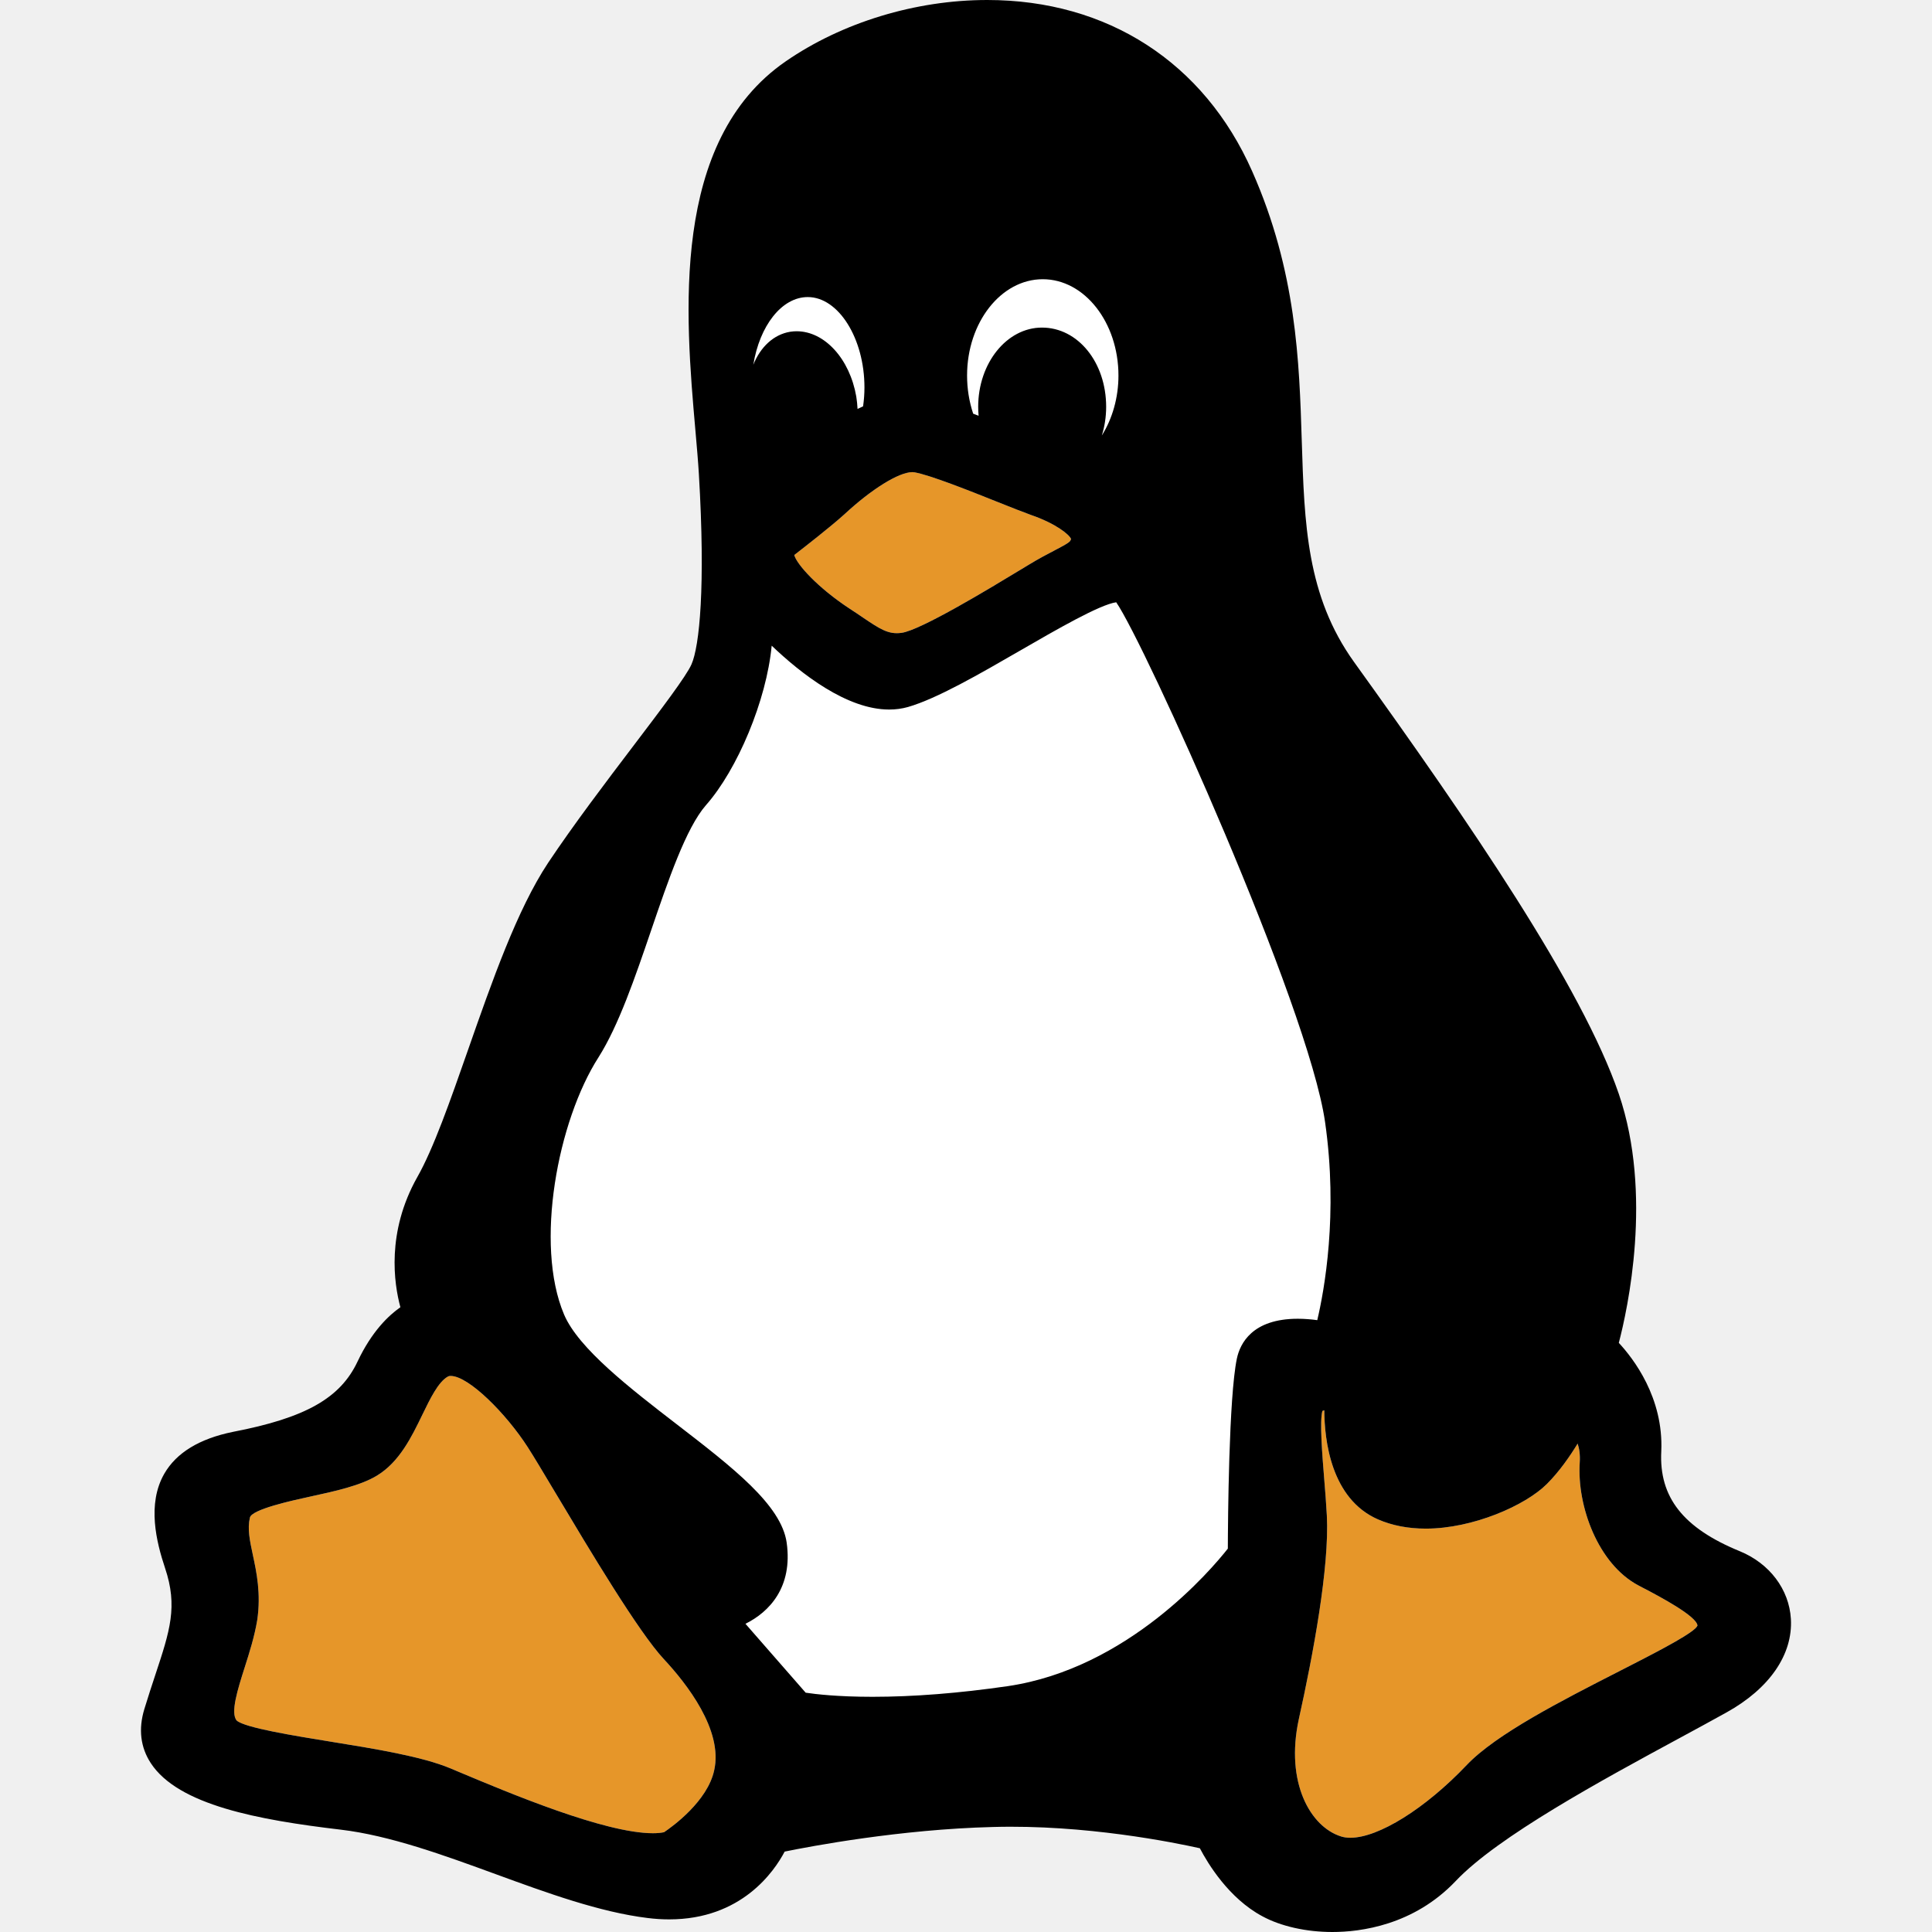
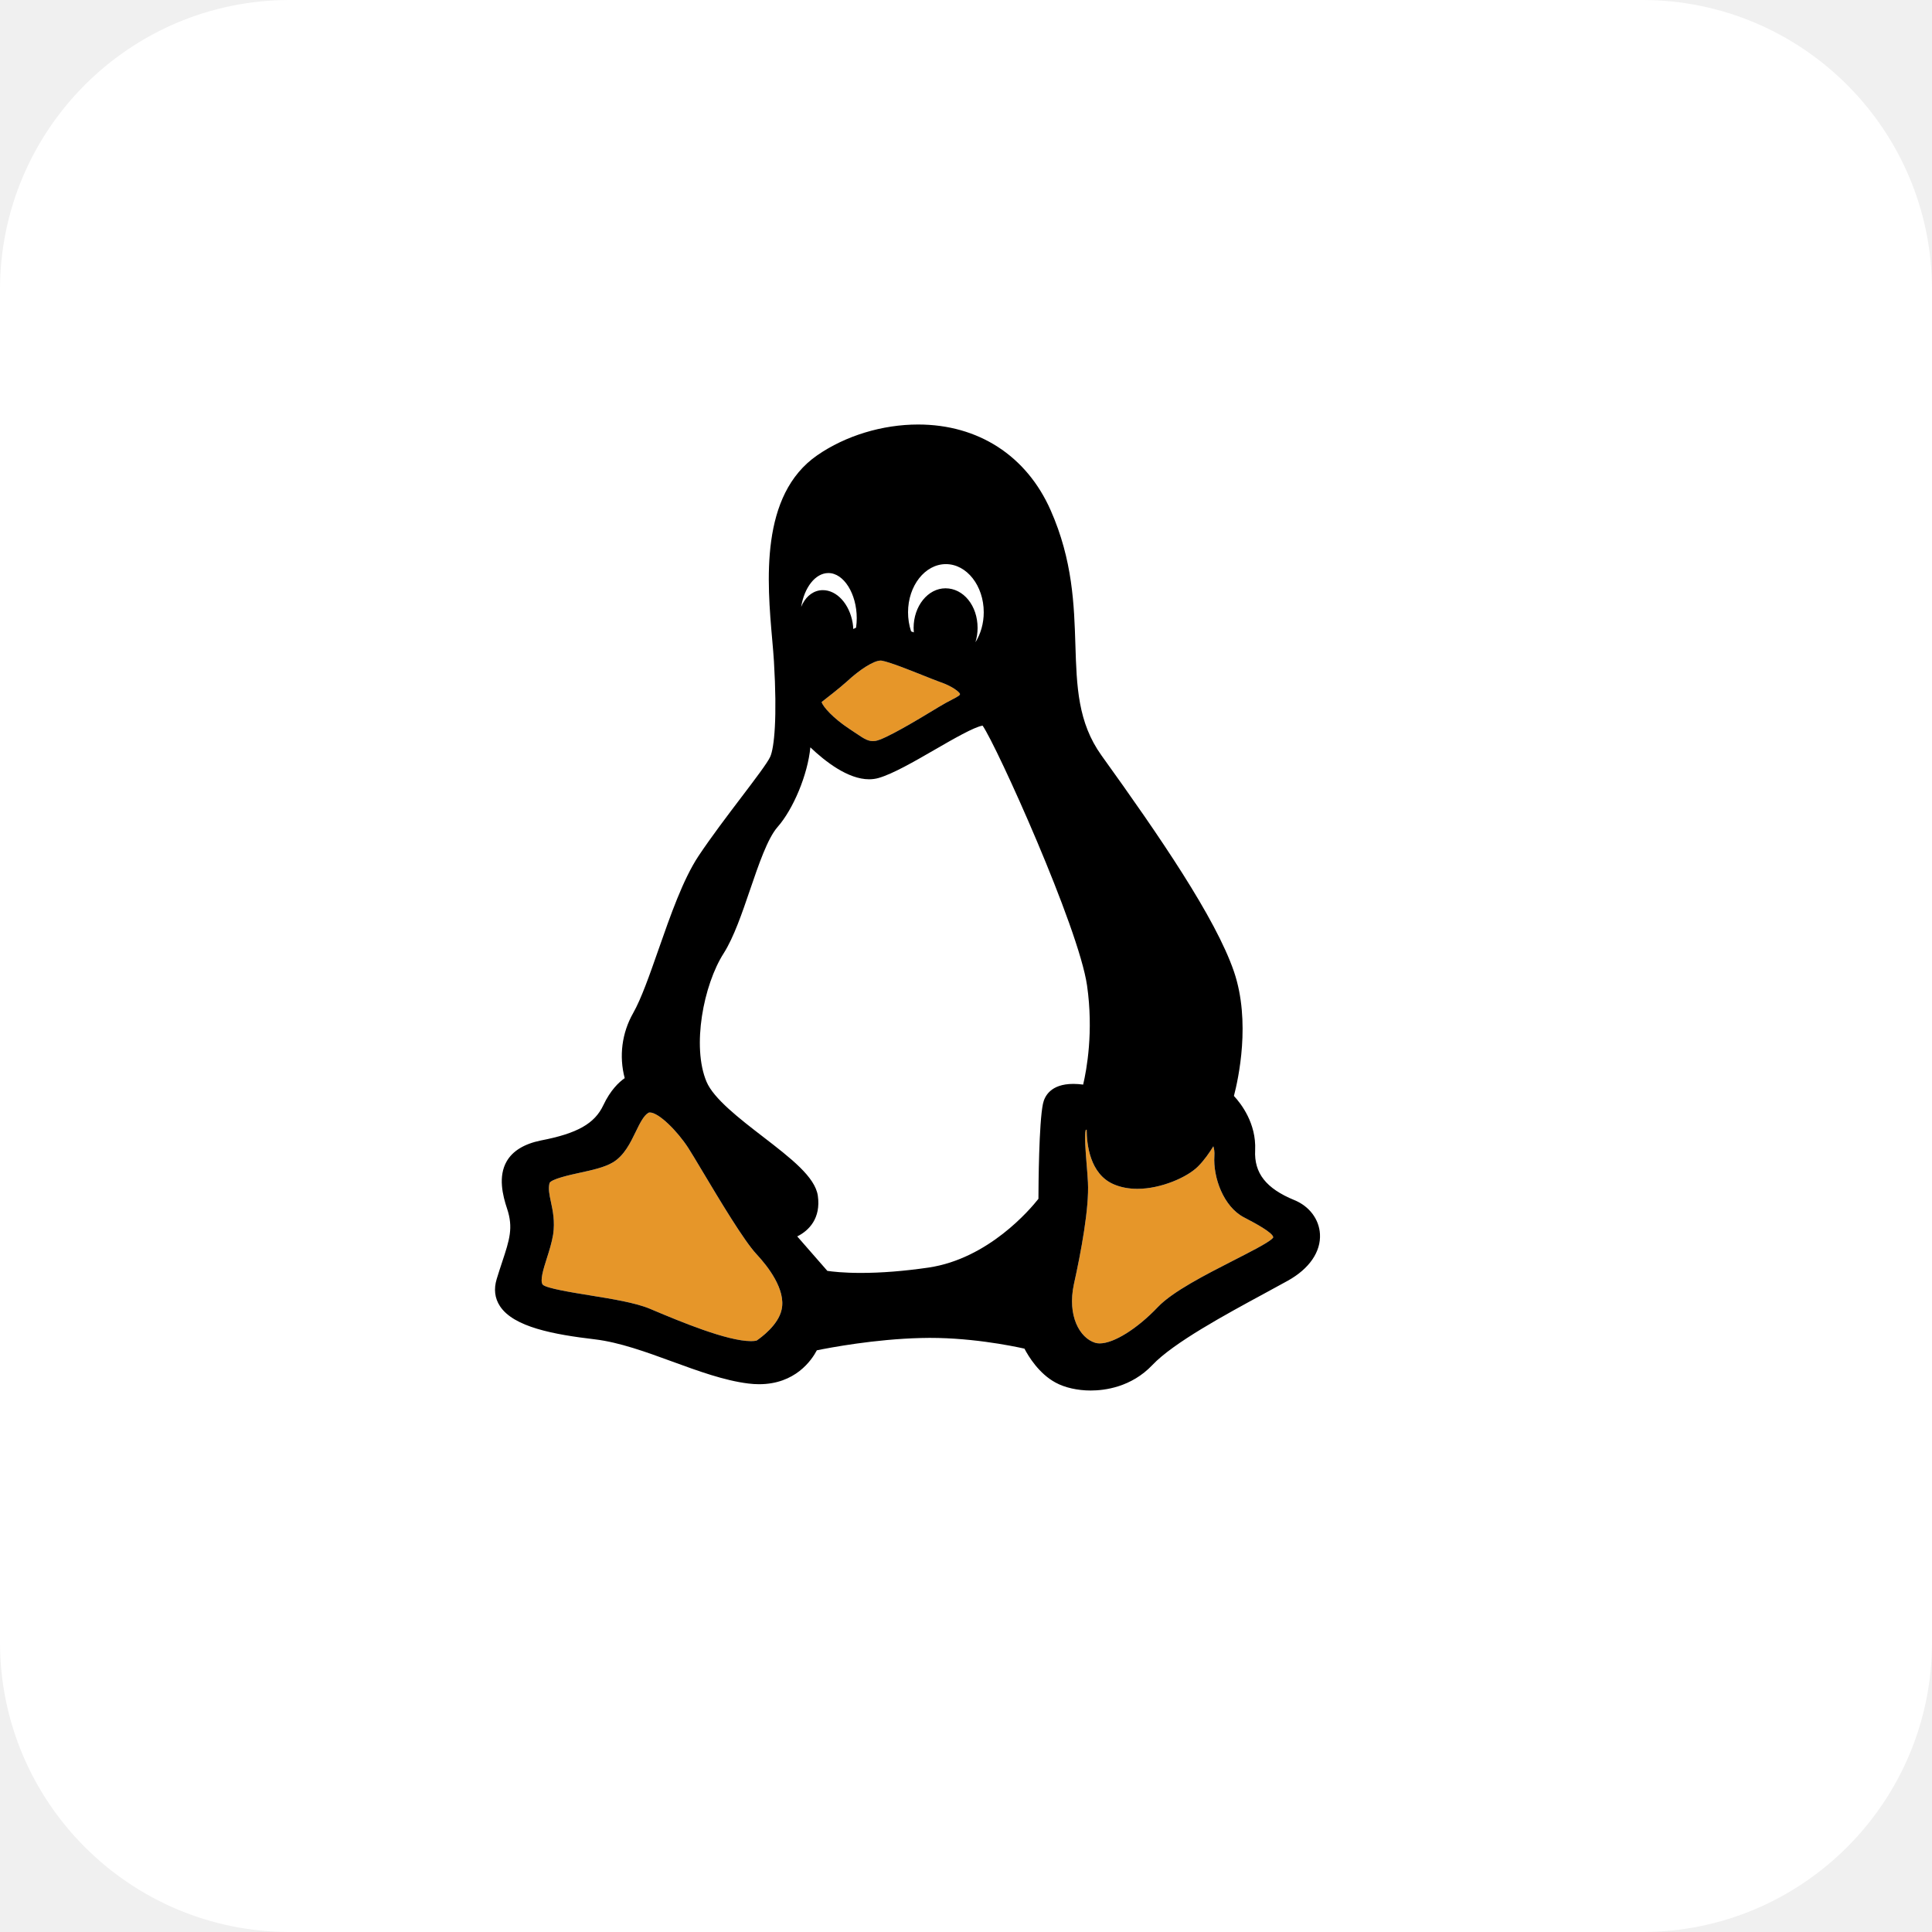
- <svg xmlns="http://www.w3.org/2000/svg" version="1.1" id="Layer_1" x="0px" y="0px" viewBox="0 0 512.002 512.002" style="enable-background:new 0 0 512.002 512.002;" xml:space="preserve">
-   <g>
-     <path style="fill:#FFFFFF;" d="M259.345,110.181c-0.076-0.789-0.112-1.578-0.112-2.369c0-11.578,7.584-20.997,16.903-20.997   c9.537,0,17.007,9.223,17.007,20.997c0,2.666-0.401,5.236-1.148,7.61c2.795-4.442,4.412-10.032,4.412-15.892   c0-14.079-9-25.535-20.06-25.535c-11.063,0-20.06,11.455-20.06,25.535c0,3.461,0.542,6.849,1.615,10.099   C258.369,109.807,258.851,109.992,259.345,110.181z" />
-     <path style="fill:#FFFFFF;" d="M209.407,87.924c0.604-0.092,1.157-0.134,1.707-0.134c7.418,0,14.069,7.281,15.812,17.311   c0.175,1.1,0.285,2.196,0.334,3.277c0.482-0.245,0.972-0.475,1.471-0.688c0.245-1.739,0.364-3.369,0.364-5.006   c0-12.986-6.879-23.957-15.019-23.957c-6.933,0-12.775,7.636-14.44,17.95C201.532,91.973,204.993,88.657,209.407,87.924z" />
-     <path style="fill:#FFFFFF;" d="M349.093,349.859c1.865-7.908,5.575-28.1,2.063-52.525c-4.438-30.87-47.875-126.994-55.35-137.727   c-4.36,0.609-15.946,7.304-25.342,12.733c-10.896,6.295-22.166,12.807-29.829,15.019c-1.6,0.453-3.273,0.677-4.997,0.677   c-11.199,0-23.32-9.468-31.135-16.926c-1.365,14.472-9.078,32.835-17.423,42.273c-5.271,6.045-9.982,19.854-14.538,33.21   c-4.22,12.367-8.583,25.157-13.925,33.592c-10.809,16.842-17.009,49.555-9.144,68.159c3.806,9.018,17.62,19.668,29.807,29.062   c14.905,11.491,27.776,21.413,29.196,31.419c1.657,11.831-4.635,18.388-10.927,21.497l15.961,18.263   c2.466,0.374,8.405,1.091,17.712,1.091c10.886,0,22.97-0.952,35.907-2.834c31.763-4.705,53.886-30.88,58.261-36.438   c0.023-7.363,0.248-40.123,2.396-50.366c0.834-3.945,4.037-10.547,16.136-10.547C345.803,349.488,347.594,349.653,349.093,349.859z   " />
-   </g>
-   <g>
-     <path style="fill:#E69629;" d="M210.488,147.081c0.623,2.422,6.136,8.617,14.71,14.242c1.217,0.781,2.359,1.558,3.431,2.286   c4.756,3.232,6.871,4.559,10.29,4.098c5.034-0.66,23.579-11.904,31.499-16.706l1.971-1.194c2.949-1.796,5.306-3.023,7.2-4.009   c3.75-1.951,4.089-2.266,4.249-2.978c-0.425-1.103-3.926-4.056-10.641-6.364c-2.134-0.764-5.162-1.974-8.67-3.374   c-7.589-3.03-17.984-7.176-22.197-7.922c-0.18-0.034-0.349-0.045-0.539-0.045c-3.586,0-10.831,4.499-18.031,11.194   C220.211,139.513,213.283,144.92,210.488,147.081z" />
-     <path style="fill:#E69629;" d="M147.149,395.532c-3.119-5.222-5.815-9.735-7.27-11.984c-5.738-8.931-15.696-18.907-20.442-18.907   c-0.416,0-0.635,0.097-0.777,0.181c-2.533,1.442-4.662,5.837-6.723,10.084c-2.847,5.875-6.075,12.535-12.036,16.146   c-4.41,2.676-11.152,4.138-17.668,5.555c-4.637,1.007-15.493,3.362-16.003,5.562c-0.703,2.968-0.049,6.033,0.781,9.913   c0.977,4.578,2.196,10.274,1.158,17.267c-0.732,4.386-2.063,8.575-3.354,12.627c-1.793,5.637-3.826,12.03-2.073,13.995   c2.162,1.909,15.207,4.019,24.731,5.562c11.972,1.937,24.351,3.942,31.932,7.118l2.009,0.846   c13.579,5.706,38.854,16.329,51.622,16.329c1.162,0,2.152-0.094,2.951-0.274c2.202-1.482,11.531-8.184,13.284-16.424   c2.394-10.619-7.338-23.005-13.349-29.444C169.25,432.519,156.477,411.14,147.149,395.532z" />
-     <path style="fill:#E69629;" d="M435.761,420.974l-1.556-0.819c-10.688-5.65-16.307-20.984-15.563-32.542   c0.139-2.129-0.126-3.78-0.557-5.045c-1.974,3.247-4.793,7.348-8.143,10.697c-5.691,5.692-19.584,11.833-32.105,11.833   c-4.67,0-8.927-0.823-12.652-2.448c-12.498-5.451-14.202-21.081-14.234-28.917c-0.185,0.052-0.354,0.112-0.505,0.183   c-0.764,2.701-0.024,11.806,0.475,17.935c0.267,3.279,0.542,6.669,0.705,9.78c0.708,13.708-3.658,36.958-7.447,54.049   c-3.597,16.732,3.097,28.464,11.224,30.997c0.73,0.232,1.551,0.346,2.453,0.346c7.487,0,19.886-7.749,30.848-19.285   c7.788-8.189,25.122-17.04,40.416-24.85c8.622-4.402,17.537-8.956,20.071-11.271c0.564-0.525,0.648-0.819,0.65-0.821   C449.681,428.282,439.568,422.972,435.761,420.974z" />
-   </g>
-   <path d="M461.071,411.093c-15.014-6.147-21.437-14.308-20.816-26.485c0.64-14.212-7.423-24.62-11.252-28.733  c2.313-8.837,9.073-39.406,0.007-65.959c-9.743-28.42-39.49-71.825-70.183-114.492c-12.565-17.522-13.159-36.57-13.846-58.625  c-0.658-21.036-1.4-44.88-13.131-71.387C319.095,16.55,293.501,0,261.628,0c-18.961,0-38.424,5.926-53.401,16.257  c-30.67,21.167-26.616,67.316-23.933,97.851c0.368,4.182,0.713,8.132,0.915,11.504c1.786,29.908,0.161,45.672-1.964,50.463  c-1.375,3.131-8.143,12.041-15.306,21.476c-7.408,9.758-15.807,20.816-22.691,31.121c-8.214,12.401-14.845,31.355-21.257,49.684  c-4.692,13.411-9.124,26.08-13.438,33.655c-8.177,14.564-6.142,28.145-4.444,34.422c-3.096,2.15-7.568,6.386-11.343,14.366  c-4.563,9.736-13.821,14.967-33.072,18.669c-8.847,1.81-14.947,5.53-18.137,11.056c-4.642,8.043-2.113,18.148,0.193,25.056  c3.408,10.151,1.284,16.577-2.577,28.246c-0.89,2.691-1.899,5.741-2.921,9.102c-1.61,5.308-1.029,10.131,1.722,14.341  c7.27,11.113,28.486,15.033,50.326,17.613c13.04,1.548,27.312,6.763,41.116,11.808c13.525,4.942,27.511,10.054,40.223,11.605  c1.932,0.243,3.846,0.364,5.691,0.364c19.194,0,27.866-12.735,30.616-17.967c6.894-1.407,30.673-5.912,55.181-6.518  c24.469-0.697,48.143,4.135,54.85,5.635c2.108,4.036,7.667,13.253,16.527,18.004c4.87,2.662,11.647,4.188,18.588,4.188  c0.002,0,0,0,0.002,0c7.413,0,21.516-1.753,32.678-13.497c11.133-11.796,38.949-26.859,59.261-37.856  c4.533-2.454,8.773-4.751,12.491-6.822c11.41-6.325,17.636-15.362,17.081-24.794C474.141,421.194,468.955,414.322,461.071,411.093z   M276.345,73.995c11.061,0,20.06,11.455,20.06,25.535c0,5.859-1.617,11.449-4.412,15.892c0.745-2.374,1.148-4.944,1.148-7.61  c0-11.774-7.47-20.997-17.007-20.997c-9.32,0-16.903,9.419-16.903,20.997c0,0.791,0.039,1.58,0.112,2.369  c-0.494-0.188-0.975-0.374-1.445-0.552c-1.073-3.25-1.615-6.638-1.615-10.099C256.284,85.451,265.282,73.995,276.345,73.995z   M242.329,125.164c4.214,0.744,14.606,4.892,22.197,7.922c3.508,1.4,6.539,2.61,8.67,3.374c6.715,2.308,10.217,5.261,10.641,6.364  c-0.159,0.713-0.499,1.027-4.249,2.978c-1.894,0.985-4.25,2.211-7.2,4.009l-1.971,1.194c-7.92,4.803-26.465,16.048-31.499,16.706  c-3.42,0.46-5.535-0.868-10.29-4.098c-1.073-0.73-2.214-1.506-3.431-2.286c-8.573-5.627-14.088-11.82-14.71-14.242  c2.795-2.16,9.723-7.568,13.27-10.771c7.2-6.695,14.445-11.194,18.031-11.194C241.978,125.117,242.15,125.13,242.329,125.164z   M214.073,78.724c8.142,0,15.019,10.97,15.019,23.957c0,1.638-0.118,3.267-0.364,5.006c-0.499,0.213-0.989,0.445-1.471,0.688  c-0.049-1.083-0.161-2.177-0.334-3.277c-1.742-10.03-8.394-17.311-15.812-17.311c-0.549,0-1.101,0.042-1.707,0.134  c-4.413,0.735-7.875,4.049-9.772,8.751C201.299,86.359,207.142,78.724,214.073,78.724z M189.271,469.128  c-1.753,8.241-11.083,14.942-13.284,16.424c-0.799,0.18-1.788,0.274-2.951,0.274c-12.768,0-38.043-10.623-51.622-16.329  l-2.009-0.846c-7.583-3.178-19.961-5.18-31.932-7.118c-9.525-1.543-22.568-3.653-24.731-5.562c-1.753-1.966,0.28-8.358,2.073-13.995  c1.291-4.052,2.624-8.241,3.354-12.627c1.036-6.993-0.181-12.691-1.158-17.267c-0.829-3.881-1.484-6.945-0.781-9.913  c0.51-2.199,11.366-4.554,16.003-5.562c6.518-1.417,13.26-2.879,17.668-5.555c5.961-3.611,9.189-10.27,12.036-16.146  c2.061-4.247,4.19-8.642,6.723-10.084c0.143-0.086,0.361-0.181,0.777-0.181c4.746,0,14.704,9.975,20.442,18.907  c1.455,2.249,4.151,6.76,7.27,11.984c9.329,15.609,22.102,36.987,28.773,44.151C181.933,446.123,191.664,458.508,189.271,469.128z   M327.787,360.037c-2.145,10.243-2.372,43.003-2.396,50.366c-4.375,5.558-26.498,31.732-58.261,36.438  c-12.938,1.88-25.019,2.834-35.907,2.834c-9.307,0-15.246-0.719-17.712-1.091l-15.961-18.263  c6.292-3.109,12.584-9.666,10.927-21.497c-1.42-10.005-14.291-19.928-29.196-31.419c-12.187-9.394-26.001-20.042-29.807-29.062  c-7.865-18.602-1.665-51.315,9.144-68.159c5.342-8.434,9.705-21.225,13.925-33.592c4.556-13.356,9.268-27.166,14.538-33.21  c8.345-9.438,16.057-27.801,17.423-42.273c7.814,7.458,19.936,16.926,31.135,16.926c1.724,0,3.398-0.225,4.997-0.677  c7.662-2.213,18.931-8.724,29.829-15.019c9.396-5.429,20.982-12.124,25.342-12.733c7.475,10.734,50.912,106.858,55.35,137.727  c3.512,24.425-0.198,44.616-2.063,52.525c-1.501-0.206-3.29-0.371-5.17-0.371C331.824,349.488,328.621,356.092,327.787,360.037z   M449.194,431.621c-2.533,2.315-11.449,6.869-20.071,11.271c-15.295,7.808-32.631,16.661-40.416,24.85  c-10.962,11.536-23.361,19.285-30.848,19.285c-0.901,0-1.722-0.114-2.453-0.346c-8.128-2.533-14.821-14.266-11.224-30.997  c3.789-17.093,8.153-40.341,7.447-54.049c-0.163-3.112-0.438-6.502-0.705-9.78c-0.499-6.127-1.239-15.233-0.475-17.935  c0.151-0.071,0.319-0.131,0.505-0.183c0.032,7.836,1.734,23.467,14.234,28.917c3.725,1.625,7.982,2.448,12.652,2.448  c12.521,0,26.414-6.141,32.105-11.833c3.351-3.349,6.169-7.45,8.143-10.697c0.431,1.264,0.697,2.916,0.557,5.044  c-0.744,11.558,4.873,26.891,15.563,32.542l1.556,0.819c3.807,1.996,13.92,7.307,14.083,9.824  C449.842,430.801,449.758,431.097,449.194,431.621z" />
-   <g>
- </g>
-   <g>
- </g>
-   <g>
- </g>
-   <g>
- </g>
-   <g>
- </g>
-   <g>
- </g>
-   <g>
- </g>
-   <g>
- </g>
-   <g>
- </g>
-   <g>
- </g>
-   <g>
- </g>
-   <g>
- </g>
-   <g>
- </g>
-   <g>
- </g>
-   <g>
- </g>
+ <svg xmlns="http://www.w3.org/2000/svg" viewBox="-225 -225 1024 1024" style="enable-background:new 0 0 512.002 512.002" xml:space="preserve">
+   <rect width="100%" height="100%" fill="#fff" x="-225" y="-225" rx="15%" />
+   <path style="fill:#fff" d="M259.345 110.181a24.68 24.68 0 0 1-.112-2.369c0-11.578 7.584-20.997 16.903-20.997 9.537 0 17.007 9.223 17.007 20.997a25.38 25.38 0 0 1-1.148 7.61c2.795-4.442 4.412-10.032 4.412-15.892 0-14.079-9-25.535-20.06-25.535-11.063 0-20.06 11.455-20.06 25.535 0 3.461.542 6.849 1.615 10.099l1.443.552zM209.407 87.924a11.178 11.178 0 0 1 1.707-.134c7.418 0 14.069 7.281 15.812 17.311.175 1.1.285 2.196.334 3.277.482-.245.972-.475 1.471-.688.245-1.739.364-3.369.364-5.006 0-12.986-6.879-23.957-15.019-23.957-6.933 0-12.775 7.636-14.44 17.95 1.896-4.704 5.357-8.02 9.771-8.753zM349.093 349.859c1.865-7.908 5.575-28.1 2.063-52.525-4.438-30.87-47.875-126.994-55.35-137.727-4.36.609-15.946 7.304-25.342 12.733-10.896 6.295-22.166 12.807-29.829 15.019-1.6.453-3.273.677-4.997.677-11.199 0-23.32-9.468-31.135-16.926-1.365 14.472-9.078 32.835-17.423 42.273-5.271 6.045-9.982 19.854-14.538 33.21-4.22 12.367-8.583 25.157-13.925 33.592-10.809 16.842-17.009 49.555-9.144 68.159 3.806 9.018 17.62 19.668 29.807 29.062 14.905 11.491 27.776 21.413 29.196 31.419 1.657 11.831-4.635 18.388-10.927 21.497l15.961 18.263c2.466.374 8.405 1.091 17.712 1.091 10.886 0 22.97-.952 35.907-2.834 31.763-4.705 53.886-30.88 58.261-36.438.023-7.363.248-40.123 2.396-50.366.834-3.945 4.037-10.547 16.136-10.547a37.962 37.962 0 0 1 5.171.368z" />
+   <path style="fill:#e69629" d="M210.488 147.081c.623 2.422 6.136 8.617 14.71 14.242 1.217.781 2.359 1.558 3.431 2.286 4.756 3.232 6.871 4.559 10.29 4.098 5.034-.66 23.579-11.904 31.499-16.706l1.971-1.194c2.949-1.796 5.306-3.023 7.2-4.009 3.75-1.951 4.089-2.266 4.249-2.978-.425-1.103-3.926-4.056-10.641-6.364-2.134-.764-5.162-1.974-8.67-3.374-7.589-3.03-17.984-7.176-22.197-7.922a2.815 2.815 0 0 0-.539-.045c-3.586 0-10.831 4.499-18.031 11.194-3.549 3.204-10.477 8.611-13.272 10.772zM147.149 395.532c-3.119-5.222-5.815-9.735-7.27-11.984-5.738-8.931-15.696-18.907-20.442-18.907-.416 0-.635.097-.777.181-2.533 1.442-4.662 5.837-6.723 10.084-2.847 5.875-6.075 12.535-12.036 16.146-4.41 2.676-11.152 4.138-17.668 5.555-4.637 1.007-15.493 3.362-16.003 5.562-.703 2.968-.049 6.033.781 9.913.977 4.578 2.196 10.274 1.158 17.267-.732 4.386-2.063 8.575-3.354 12.627-1.793 5.637-3.826 12.03-2.073 13.995 2.162 1.909 15.207 4.019 24.731 5.562 11.972 1.937 24.351 3.942 31.932 7.118l2.009.846c13.579 5.706 38.854 16.329 51.622 16.329 1.162 0 2.152-.094 2.951-.274 2.202-1.482 11.531-8.184 13.284-16.424 2.394-10.619-7.338-23.005-13.349-29.444-6.672-7.165-19.445-28.544-28.773-44.152zM435.761 420.974l-1.556-.819c-10.688-5.65-16.307-20.984-15.563-32.542.139-2.129-.126-3.78-.557-5.045-1.974 3.247-4.793 7.348-8.143 10.697-5.691 5.692-19.584 11.833-32.105 11.833-4.67 0-8.927-.823-12.652-2.448-12.498-5.451-14.202-21.081-14.234-28.917a3.267 3.267 0 0 0-.505.183c-.764 2.701-.024 11.806.475 17.935.267 3.279.542 6.669.705 9.78.708 13.708-3.658 36.958-7.447 54.049-3.597 16.732 3.097 28.464 11.224 30.997.73.232 1.551.346 2.453.346 7.487 0 19.886-7.749 30.848-19.285 7.788-8.189 25.122-17.04 40.416-24.85 8.622-4.402 17.537-8.956 20.071-11.271.564-.525.648-.819.65-.821-.16-2.514-10.273-7.824-14.08-9.822z" />
+   <path d="M461.071 411.093c-15.014-6.147-21.437-14.308-20.816-26.485.64-14.212-7.423-24.62-11.252-28.733 2.313-8.837 9.073-39.406.007-65.959-9.743-28.42-39.49-71.825-70.183-114.492-12.565-17.522-13.159-36.57-13.846-58.625-.658-21.036-1.4-44.88-13.131-71.387C319.095 16.55 293.501 0 261.628 0c-18.961 0-38.424 5.926-53.401 16.257-30.67 21.167-26.616 67.316-23.933 97.851.368 4.182.713 8.132.915 11.504 1.786 29.908.161 45.672-1.964 50.463-1.375 3.131-8.143 12.041-15.306 21.476-7.408 9.758-15.807 20.816-22.691 31.121-8.214 12.401-14.845 31.355-21.257 49.684-4.692 13.411-9.124 26.08-13.438 33.655a45.826 45.826 0 0 0-4.444 34.422c-3.096 2.15-7.568 6.386-11.343 14.366-4.563 9.736-13.821 14.967-33.072 18.669-8.847 1.81-14.947 5.53-18.137 11.056-4.642 8.043-2.113 18.148.193 25.056 3.408 10.151 1.284 16.577-2.577 28.246-.89 2.691-1.899 5.741-2.921 9.102-1.61 5.308-1.029 10.131 1.722 14.341 7.27 11.113 28.486 15.033 50.326 17.613 13.04 1.548 27.312 6.763 41.116 11.808 13.525 4.942 27.511 10.054 40.223 11.605 1.932.243 3.846.364 5.691.364 19.194 0 27.866-12.735 30.616-17.967 6.894-1.407 30.673-5.912 55.181-6.518 24.469-.697 48.143 4.135 54.85 5.635 2.108 4.036 7.667 13.253 16.527 18.004 4.87 2.662 11.647 4.188 18.588 4.188h.002c7.413 0 21.516-1.753 32.678-13.497 11.133-11.796 38.949-26.859 59.261-37.856 4.533-2.454 8.773-4.751 12.491-6.822 11.41-6.325 17.636-15.362 17.081-24.794-.464-7.838-5.65-14.71-13.534-17.939zM276.345 73.995c11.061 0 20.06 11.455 20.06 25.535 0 5.859-1.617 11.449-4.412 15.892a25.444 25.444 0 0 0 1.148-7.61c0-11.774-7.47-20.997-17.007-20.997-9.32 0-16.903 9.419-16.903 20.997 0 .791.039 1.58.112 2.369-.494-.188-.975-.374-1.445-.552a32.108 32.108 0 0 1-1.615-10.099c.001-14.079 8.999-25.535 20.062-25.535zm-34.016 51.169c4.214.744 14.606 4.892 22.197 7.922 3.508 1.4 6.539 2.61 8.67 3.374 6.715 2.308 10.217 5.261 10.641 6.364-.159.713-.499 1.027-4.249 2.978-1.894.985-4.25 2.211-7.2 4.009l-1.971 1.194c-7.92 4.803-26.465 16.048-31.499 16.706-3.42.46-5.535-.868-10.29-4.098a148.087 148.087 0 0 0-3.431-2.286c-8.573-5.627-14.088-11.82-14.71-14.242 2.795-2.16 9.723-7.568 13.27-10.771 7.2-6.695 14.445-11.194 18.031-11.194.19-.003.362.01.541.044zm-28.256-46.44c8.142 0 15.019 10.97 15.019 23.957 0 1.638-.118 3.267-.364 5.006-.499.213-.989.445-1.471.688a29.755 29.755 0 0 0-.334-3.277c-1.742-10.03-8.394-17.311-15.812-17.311-.549 0-1.101.042-1.707.134-4.413.735-7.875 4.049-9.772 8.751 1.667-10.313 7.51-17.948 14.441-17.948zm-24.802 390.404c-1.753 8.241-11.083 14.942-13.284 16.424-.799.18-1.788.274-2.951.274-12.768 0-38.043-10.623-51.622-16.329l-2.009-.846c-7.583-3.178-19.961-5.18-31.932-7.118-9.525-1.543-22.568-3.653-24.731-5.562-1.753-1.966.28-8.358 2.073-13.995 1.291-4.052 2.624-8.241 3.354-12.627 1.036-6.993-.181-12.691-1.158-17.267-.829-3.881-1.484-6.945-.781-9.913.51-2.199 11.366-4.554 16.003-5.562 6.518-1.417 13.26-2.879 17.668-5.555 5.961-3.611 9.189-10.27 12.036-16.146 2.061-4.247 4.19-8.642 6.723-10.084.143-.086.361-.181.777-.181 4.746 0 14.704 9.975 20.442 18.907 1.455 2.249 4.151 6.76 7.27 11.984 9.329 15.609 22.102 36.987 28.773 44.151 6.011 6.44 15.742 18.825 13.349 29.445zm138.516-109.091c-2.145 10.243-2.372 43.003-2.396 50.366-4.375 5.558-26.498 31.732-58.261 36.438-12.938 1.88-25.019 2.834-35.907 2.834-9.307 0-15.246-.719-17.712-1.091l-15.961-18.263c6.292-3.109 12.584-9.666 10.927-21.497-1.42-10.005-14.291-19.928-29.196-31.419-12.187-9.394-26.001-20.042-29.807-29.062-7.865-18.602-1.665-51.315 9.144-68.159 5.342-8.434 9.705-21.225 13.925-33.592 4.556-13.356 9.268-27.166 14.538-33.21 8.345-9.438 16.057-27.801 17.423-42.273 7.814 7.458 19.936 16.926 31.135 16.926 1.724 0 3.398-.225 4.997-.677 7.662-2.213 18.931-8.724 29.829-15.019 9.396-5.429 20.982-12.124 25.342-12.733 7.475 10.734 50.912 106.858 55.35 137.727 3.512 24.425-.198 44.616-2.063 52.525a38.44 38.44 0 0 0-5.17-.371c-12.1.001-15.303 6.605-16.137 10.55zm121.407 71.584c-2.533 2.315-11.449 6.869-20.071 11.271-15.295 7.808-32.631 16.661-40.416 24.85-10.962 11.536-23.361 19.285-30.848 19.285-.901 0-1.722-.114-2.453-.346-8.128-2.533-14.821-14.266-11.224-30.997 3.789-17.093 8.153-40.341 7.447-54.049-.163-3.112-.438-6.502-.705-9.78-.499-6.127-1.239-15.233-.475-17.935a3.23 3.23 0 0 1 .505-.183c.032 7.836 1.734 23.467 14.234 28.917 3.725 1.625 7.982 2.448 12.652 2.448 12.521 0 26.414-6.141 32.105-11.833 3.351-3.349 6.169-7.45 8.143-10.697.431 1.264.697 2.916.557 5.044-.744 11.558 4.873 26.891 15.563 32.542l1.556.819c3.807 1.996 13.92 7.307 14.083 9.824-.005 0-.089.296-.653.82z" />
</svg>
